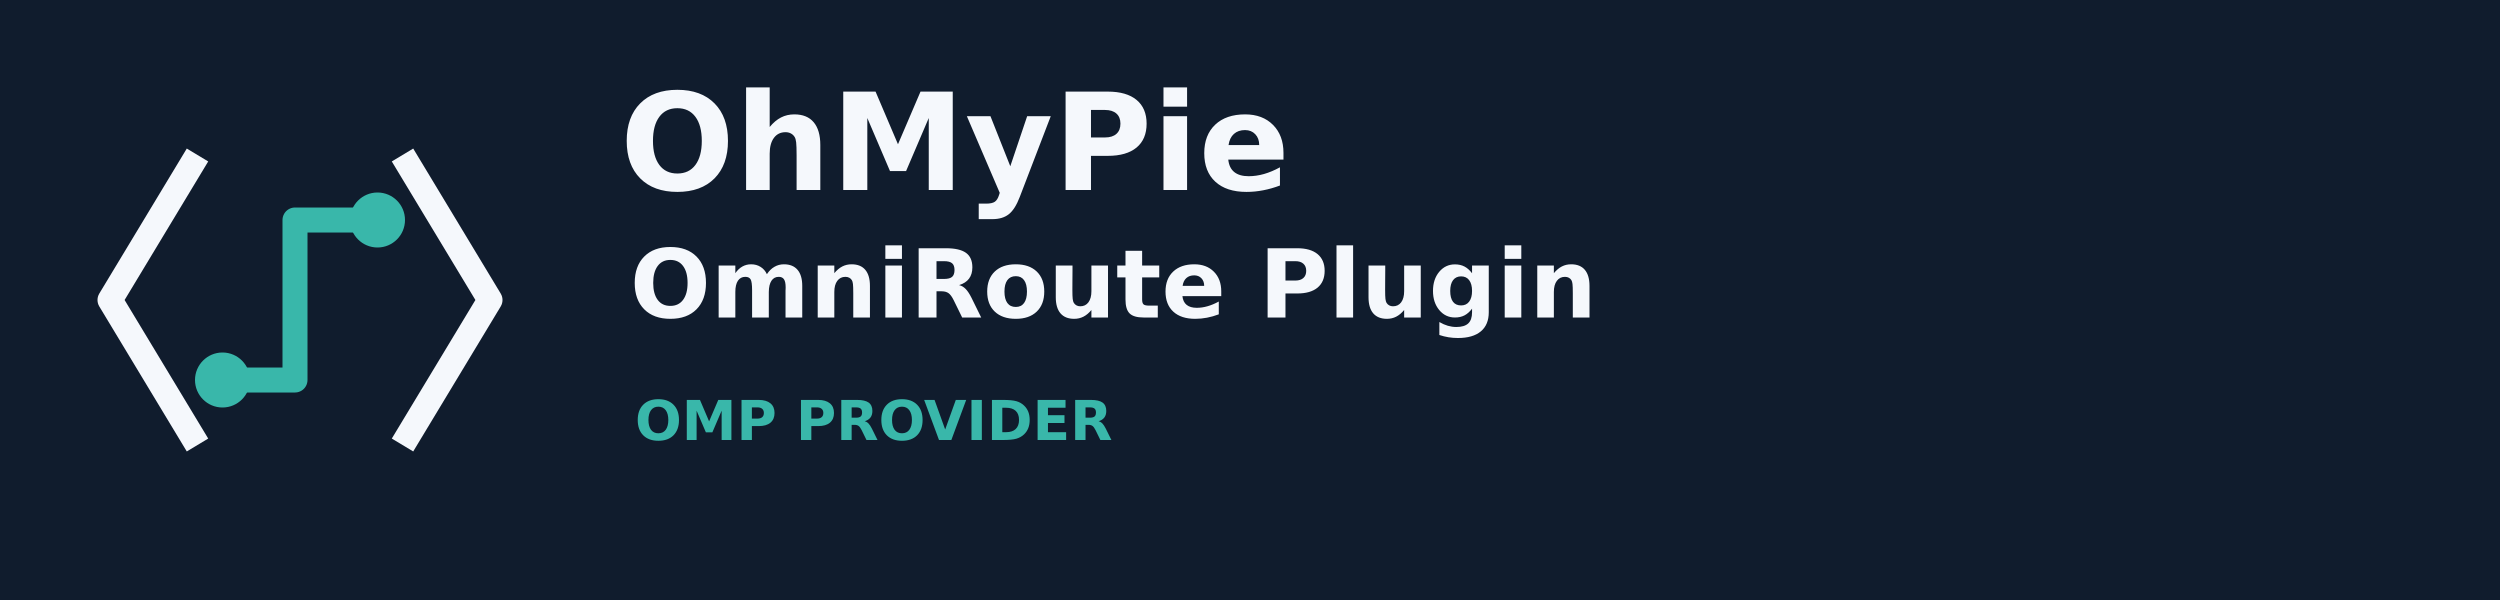
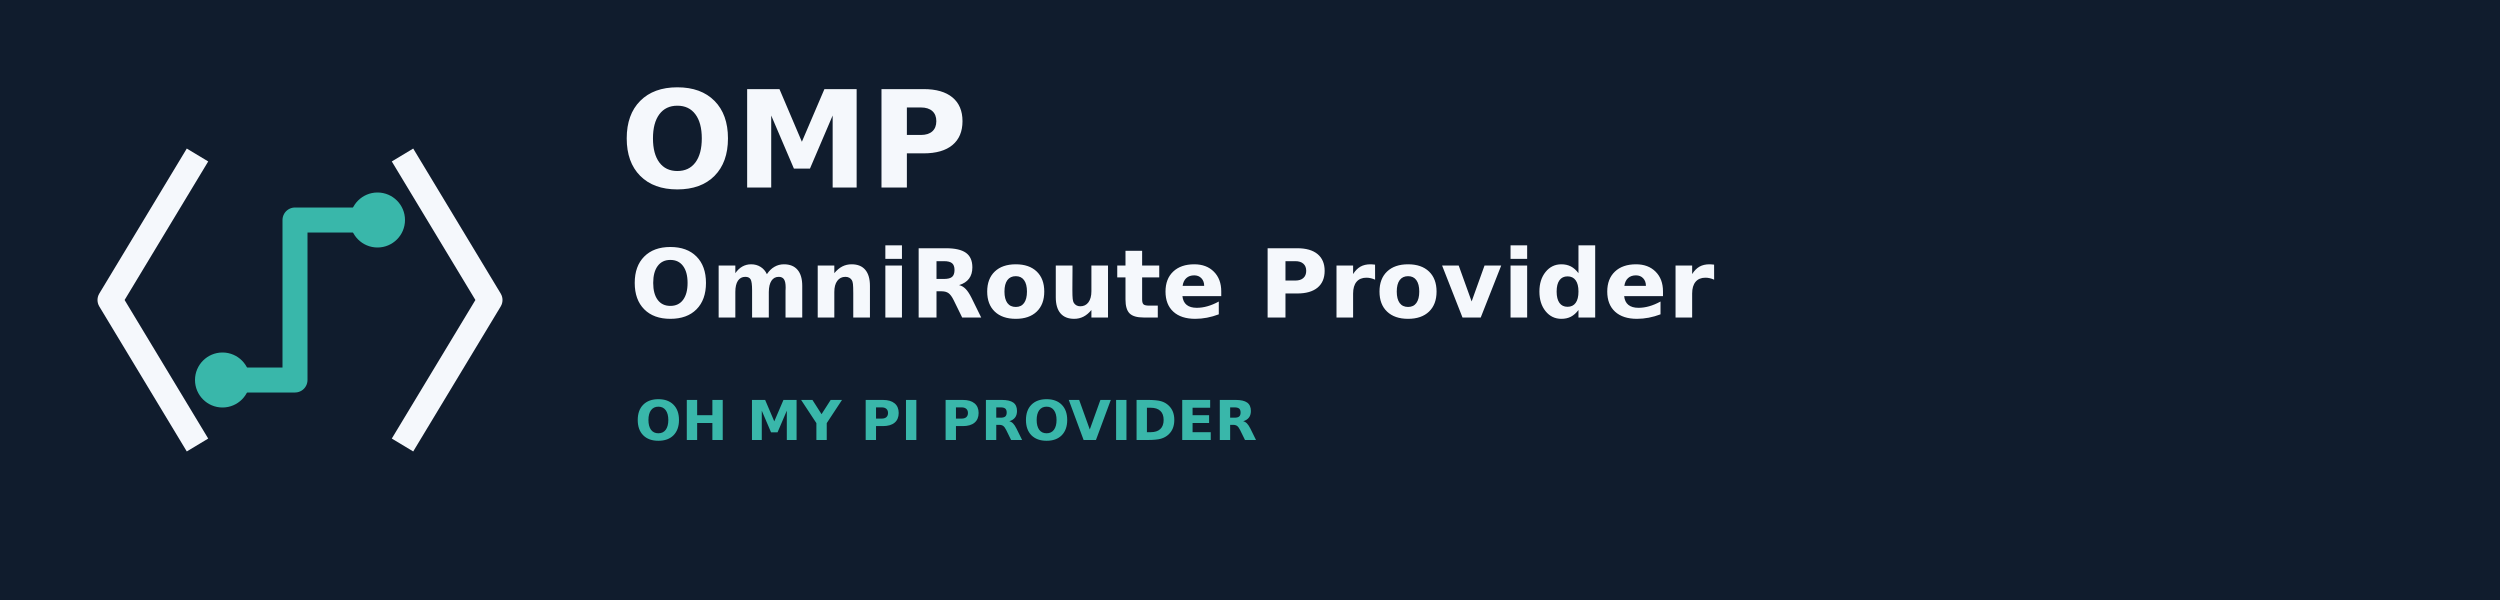
<svg xmlns="http://www.w3.org/2000/svg" width="1000" height="240" viewBox="0 0 1000 240" role="img" aria-labelledby="title description">
  <rect width="1000" height="240" fill="#101c2d" />
  <polyline points="79,62 44,120 79,178" fill="none" stroke="#f5f8fc" stroke-width="10" stroke-linejoin="round" />
  <polyline points="161,62 196,120 161,178" fill="none" stroke="#f5f8fc" stroke-width="10" stroke-linejoin="round" />
  <polyline points="89,152 118,152 118,88 151,88" fill="none" stroke="#39b7aa" stroke-width="10" stroke-linejoin="round" />
  <circle cx="89" cy="152" r="11" fill="#39b7aa" />
  <circle cx="151" cy="88" r="11" fill="#39b7aa" />
-   <text x="248" y="76" font-family="DejaVu Sans" font-size="54" font-weight="700" fill="#f5f8fc">OhMyPie</text>
-   <text x="252" y="127" font-family="DejaVu Sans" font-size="38" font-weight="700" fill="#f5f8fc">OmniRoute Plugin</text>
-   <text x="254" y="176" font-family="DejaVu Sans" font-size="22" font-weight="700" fill="#39b7aa">OMP PROVIDER</text>
+   <text x="248" y="75" font-family="DejaVu Sans" font-size="54" font-weight="700" fill="#f5f8fc">OMP</text>
+   <text x="252" y="127" font-family="DejaVu Sans" font-size="38" font-weight="700" fill="#f5f8fc">OmniRoute Provider</text>
+   <text x="254" y="176" font-family="DejaVu Sans" font-size="22" font-weight="700" fill="#39b7aa">OH MY PI PROVIDER</text>
</svg>
